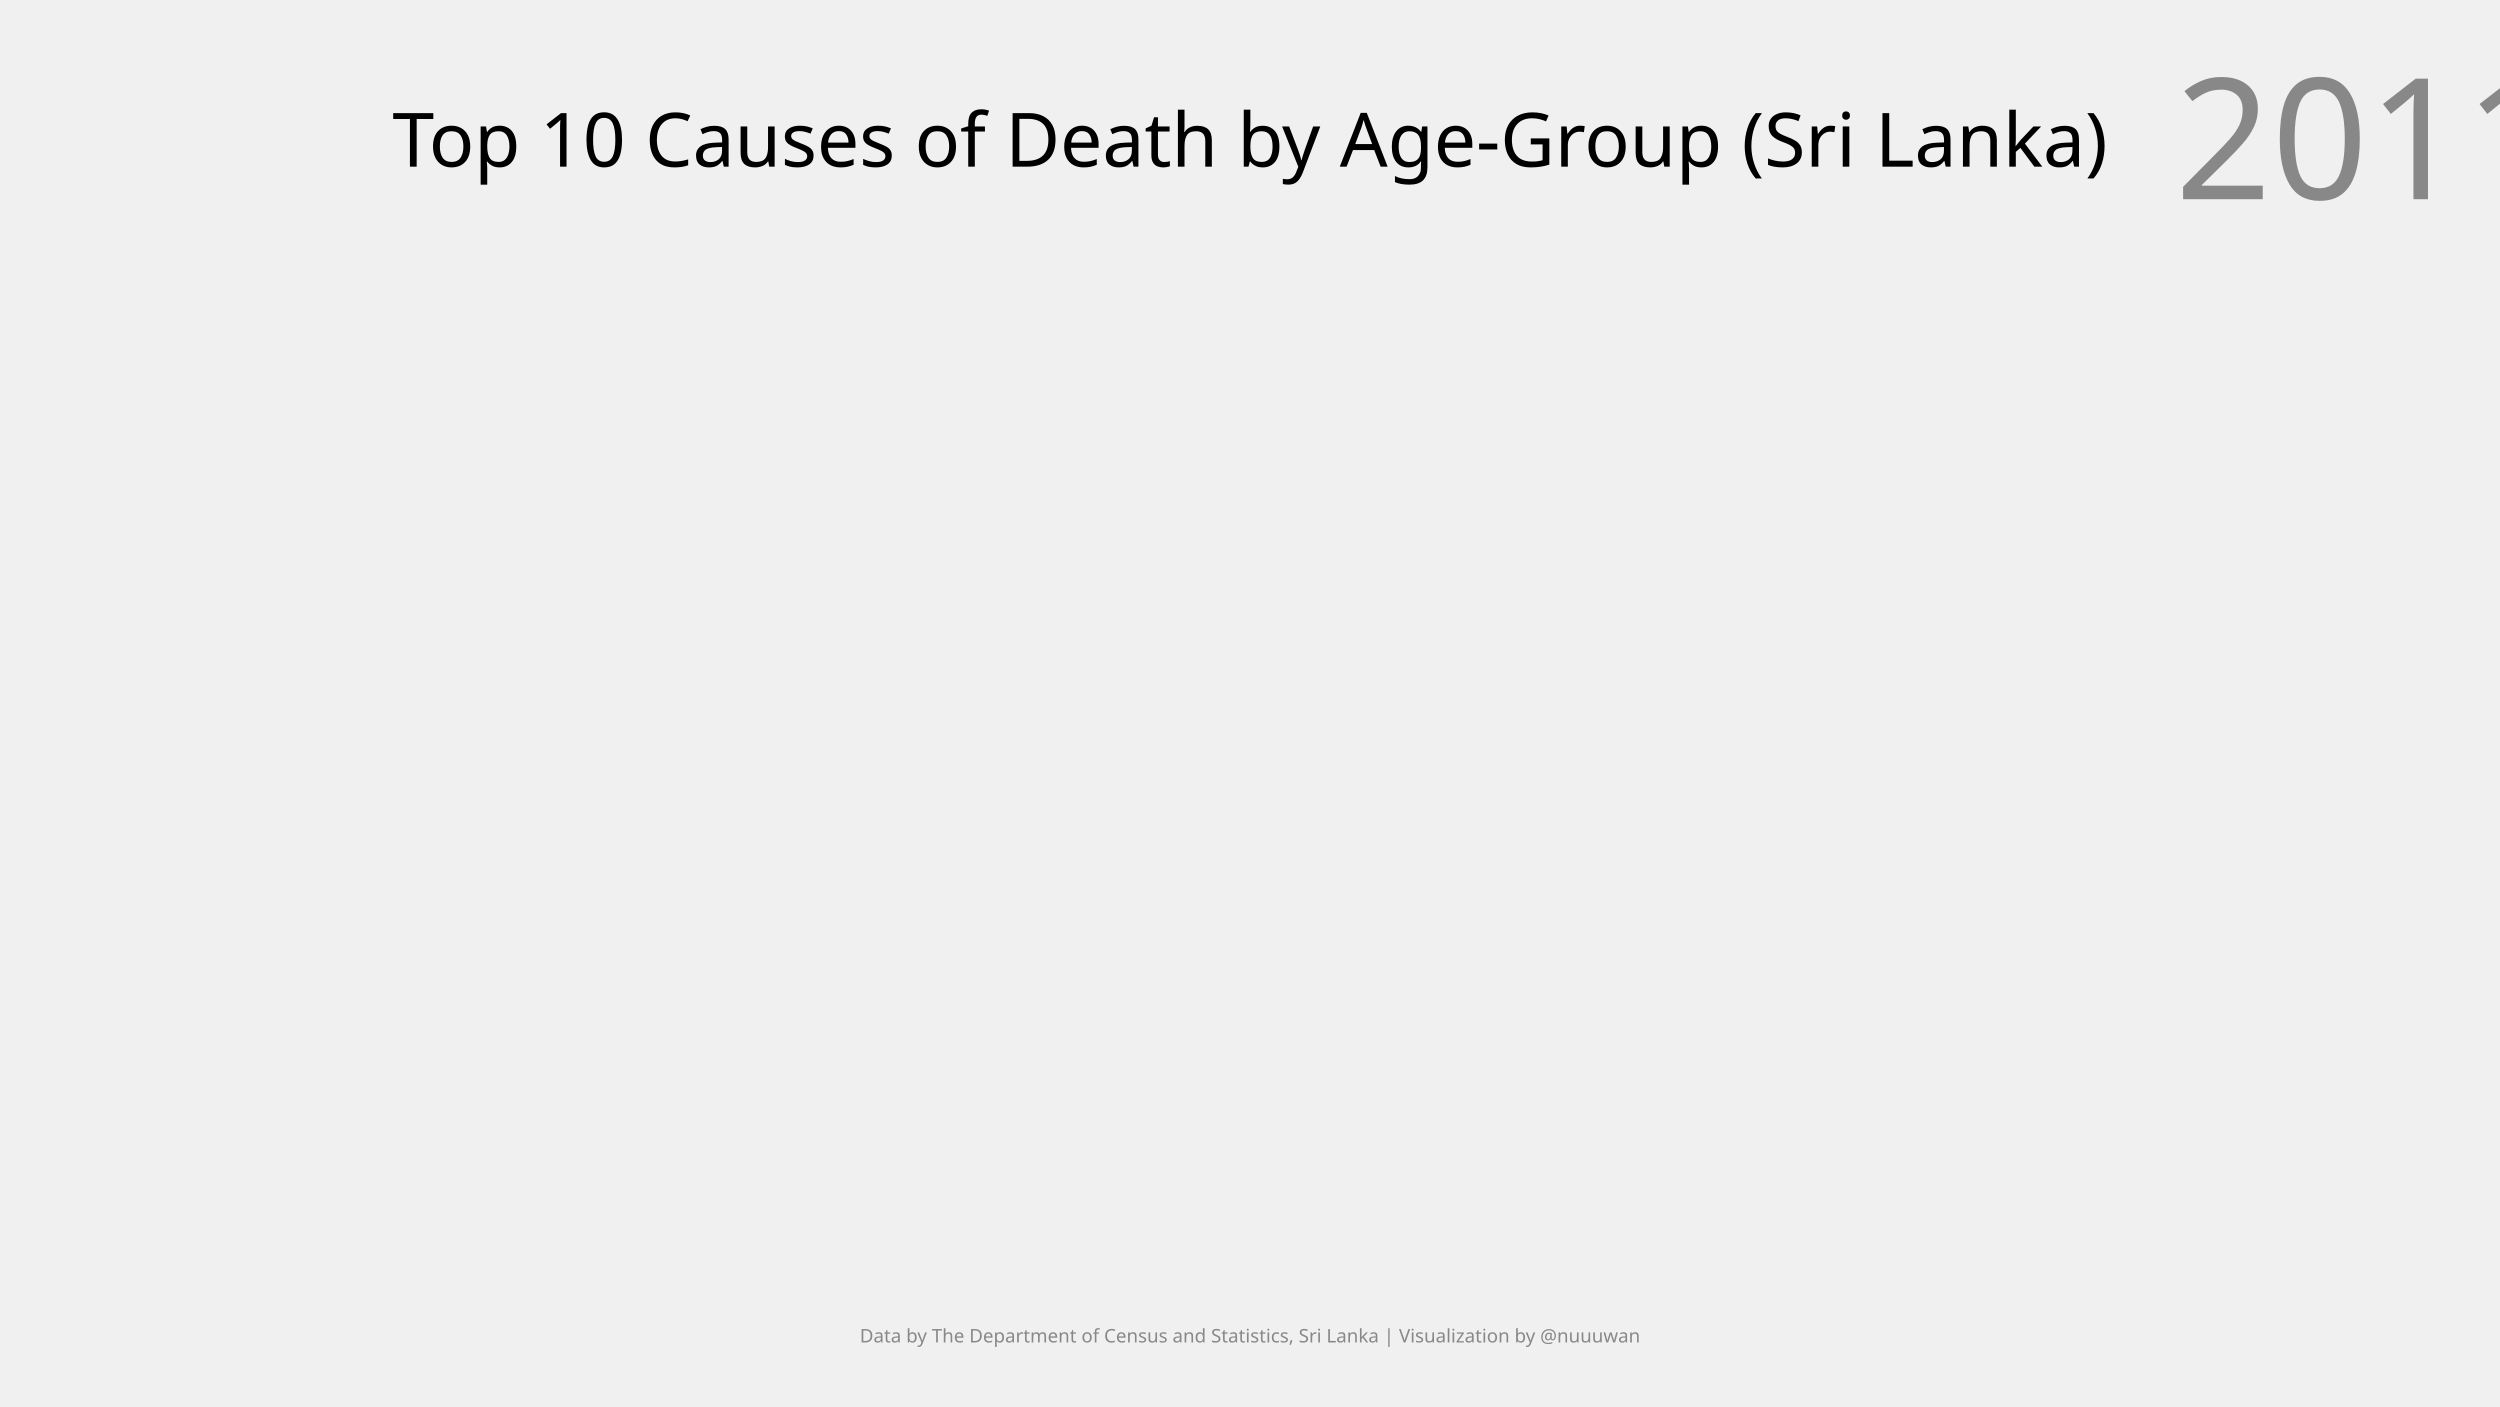
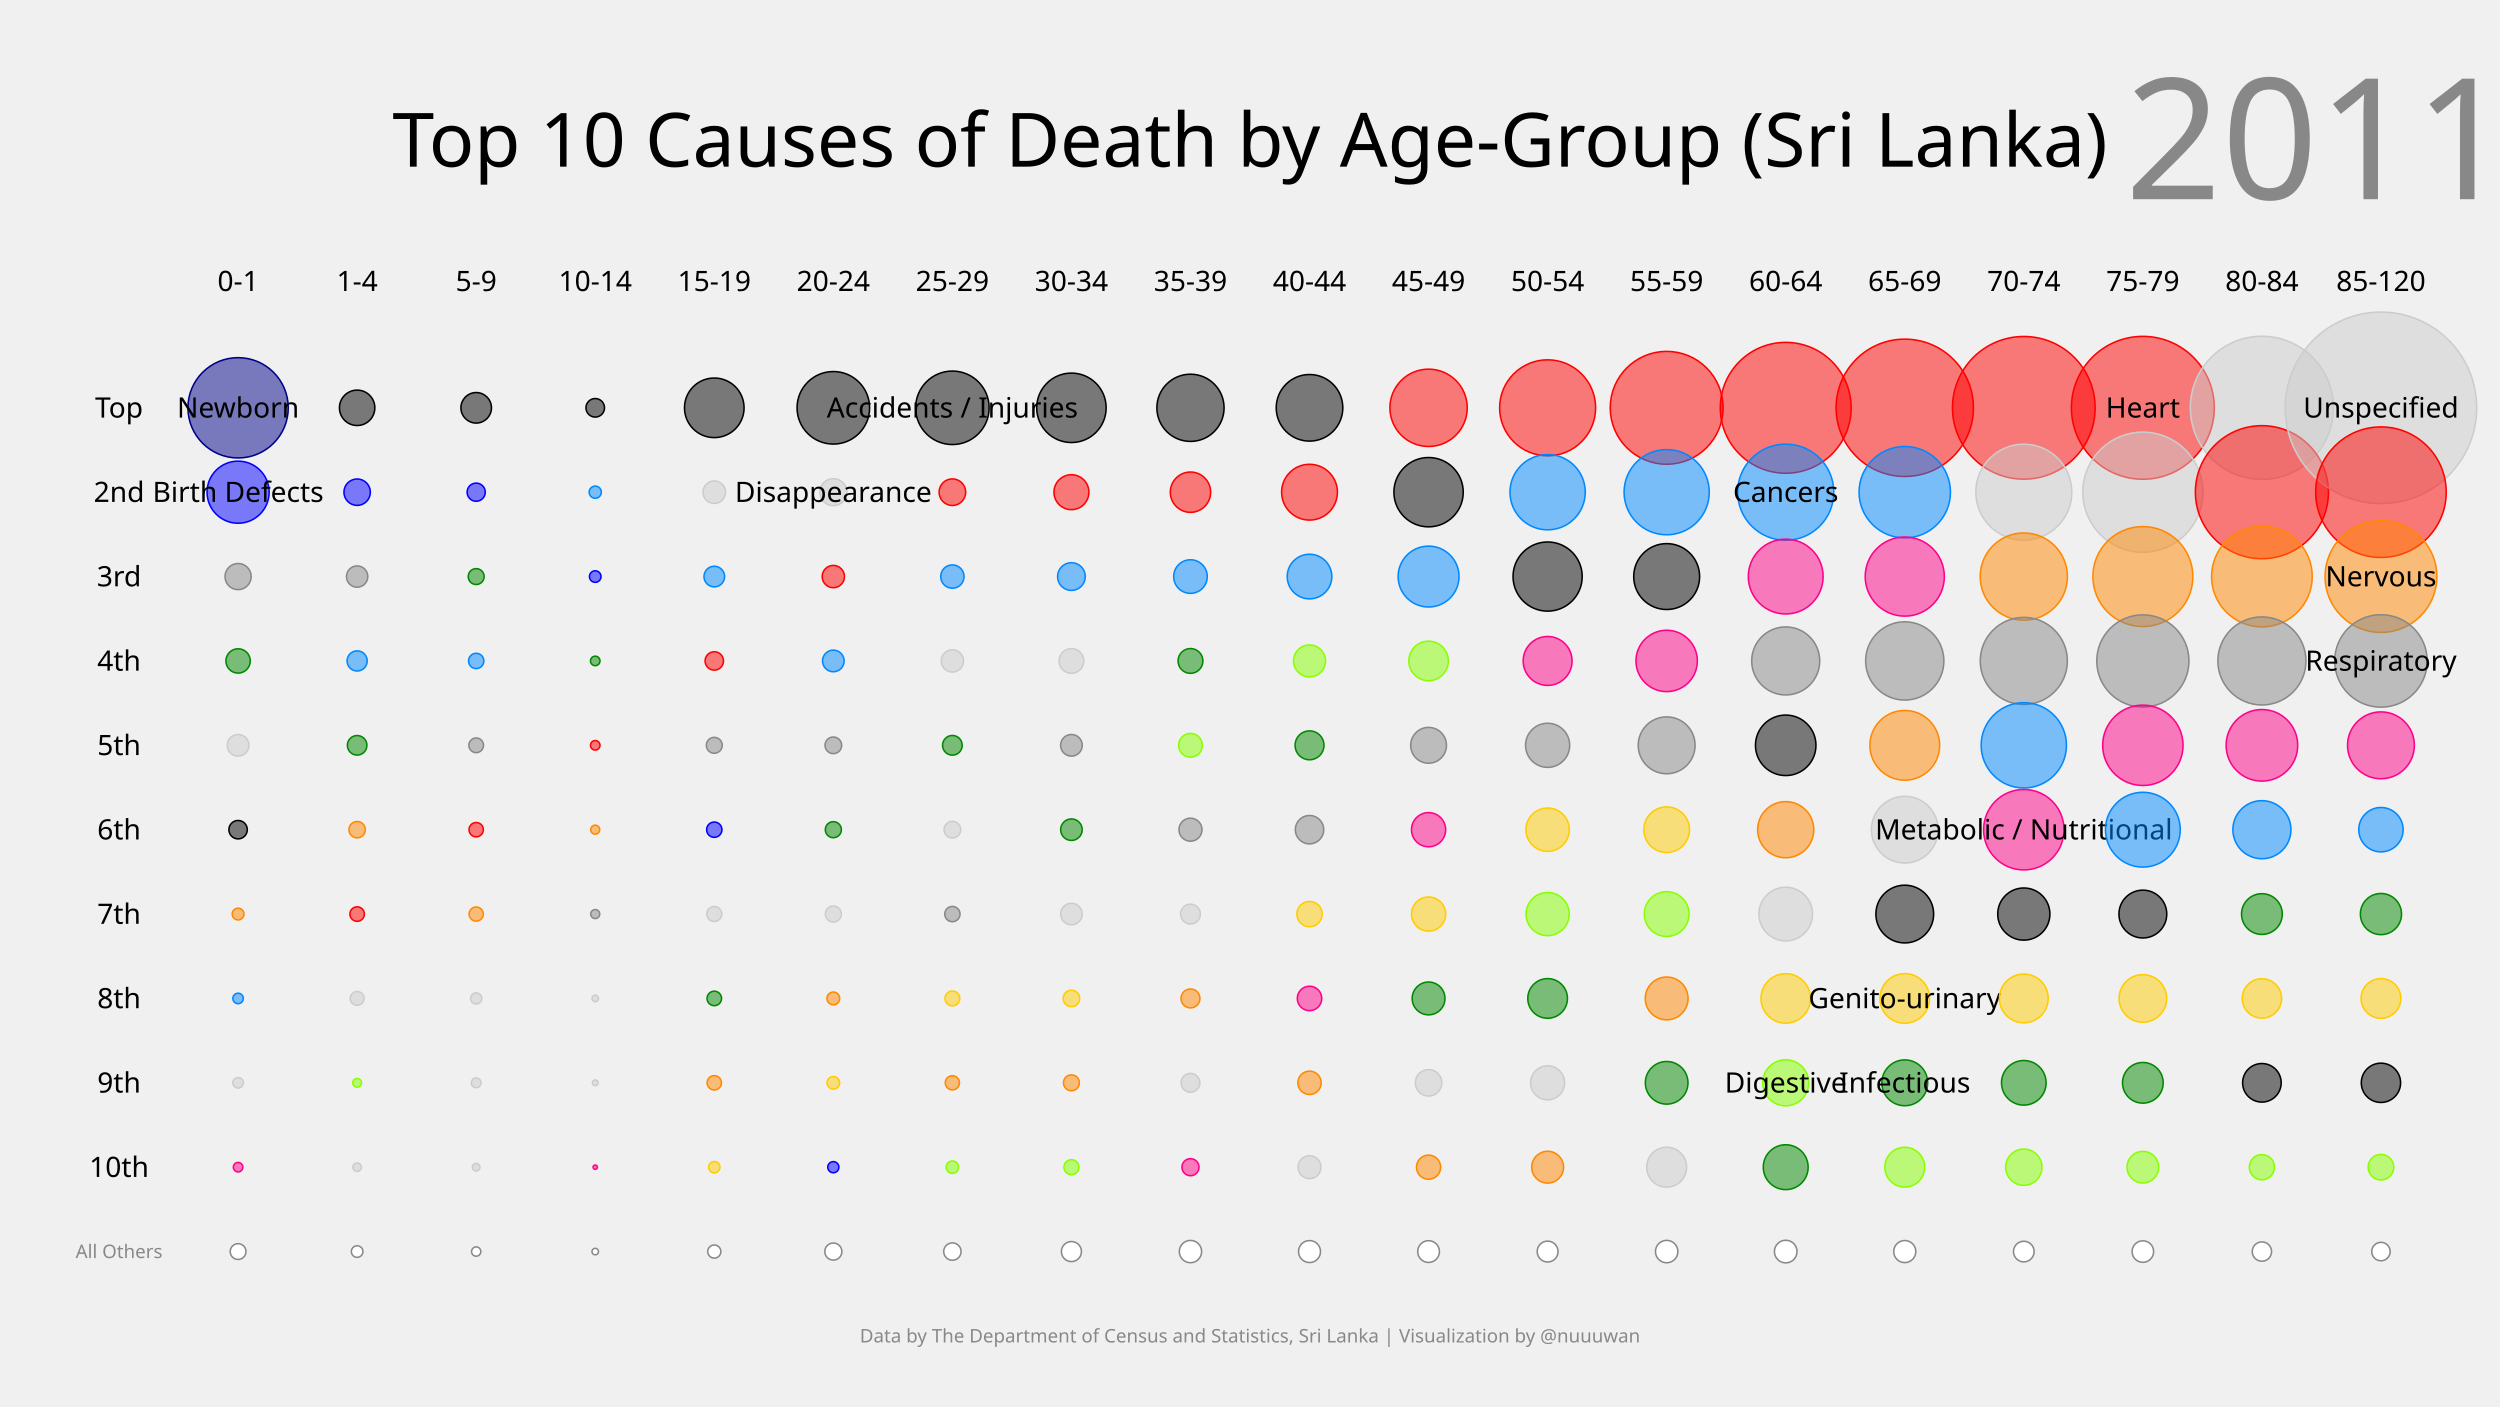
<svg xmlns="http://www.w3.org/2000/svg" width="1600" height="900">
  <g>
    <text x="800.0" y="90" text-anchor="middle" dominant-baseline="middle" font-size="48" font-family="P22 Johnston" fill="black">Top 10 Causes of Death by Age-Group (Sri Lanka)</text>
-     <text x="1392.0" y="90" text-anchor="start" dominant-baseline="middle" font-size="108" font-family="P22 Johnston" fill="#888">2011</text>
+     <text x="1360.0" y="90" text-anchor="start" dominant-baseline="middle" font-size="108" font-family="P22 Johnston" fill="#888">2011</text>
  </g>
-   <g />
+   <g>
+     <g>
+       <text x="152.381" y="180" text-anchor="middle" dominant-baseline="middle" font-size="18.0" font-family="P22 Johnston" fill="black">0-1</text>
+       <text x="76.19" y="261.0" text-anchor="middle" dominant-baseline="middle" font-size="18.0" font-family="P22 Johnston" fill="black">Top</text>
+       <circle cx="152.381" cy="261.0" r="32.101" stroke="#008" fill="#008" fill-opacity="0.5" />
+       <text x="152.381" y="261.0" text-anchor="middle" dominant-baseline="middle" font-size="18.0" font-family="P22 Johnston" fill="black">Newborn</text>
+       <text x="76.19" y="315.0" text-anchor="middle" dominant-baseline="middle" font-size="18.0" font-family="P22 Johnston" fill="black">2nd</text>
+       <circle cx="152.381" cy="315.0" r="19.873" stroke="#00f" fill="#00f" fill-opacity="0.5" />
+       <text x="152.381" y="315.0" text-anchor="middle" dominant-baseline="middle" font-size="18.0" font-family="P22 Johnston" fill="black">Birth Defects</text>
+       <text x="76.19" y="369.0" text-anchor="middle" dominant-baseline="middle" font-size="18.0" font-family="P22 Johnston" fill="black">3rd</text>
+       <circle cx="152.381" cy="369.0" r="8.371" stroke="#888" fill="#888" fill-opacity="0.5" />
+       <text x="76.19" y="423.0" text-anchor="middle" dominant-baseline="middle" font-size="18.0" font-family="P22 Johnston" fill="black">4th</text>
+       <circle cx="152.381" cy="423.0" r="7.795" stroke="#080" fill="#080" fill-opacity="0.5" />
+       <text x="76.19" y="477.0" text-anchor="middle" dominant-baseline="middle" font-size="18.0" font-family="P22 Johnston" fill="black">5th</text>
+       <circle cx="152.381" cy="477.0" r="6.93" stroke="#ccc" fill="#ccc" fill-opacity="0.5" />
+       <text x="76.19" y="531.0" text-anchor="middle" dominant-baseline="middle" font-size="18.0" font-family="P22 Johnston" fill="black">6th</text>
+       <circle cx="152.381" cy="531.0" r="5.898" stroke="#000" fill="#000" fill-opacity="0.5" />
+       <text x="76.19" y="585.0" text-anchor="middle" dominant-baseline="middle" font-size="18.0" font-family="P22 Johnston" fill="black">7th</text>
+       <circle cx="152.381" cy="585.0" r="3.77" stroke="#f80" fill="#f80" fill-opacity="0.5" />
+       <text x="76.19" y="639.0" text-anchor="middle" dominant-baseline="middle" font-size="18.0" font-family="P22 Johnston" fill="black">8th</text>
+       <circle cx="152.381" cy="639.0" r="3.357" stroke="#08f" fill="#08f" fill-opacity="0.5" />
+       <text x="76.19" y="693.0" text-anchor="middle" dominant-baseline="middle" font-size="18.0" font-family="P22 Johnston" fill="black">9th</text>
+       <circle cx="152.381" cy="693.0" r="3.357" stroke="#cccccc" fill="#cccccc" fill-opacity="0.5" />
+       <text x="76.19" y="747.0" text-anchor="middle" dominant-baseline="middle" font-size="18.0" font-family="P22 Johnston" fill="black">10th</text>
+       <circle cx="152.381" cy="747.0" r="3.051" stroke="#f08" fill="#f08" fill-opacity="0.5" />
+       <circle cx="152.381" cy="801.0" r="5.048" stroke="#888" fill="#fff" />
+       <text x="76.19" y="801.0" text-anchor="middle" dominant-baseline="middle" font-size="12" font-family="P22 Johnston" fill="#888">All Others</text>
+     </g>
+     <g>
+       <text x="228.571" y="180" text-anchor="middle" dominant-baseline="middle" font-size="18.0" font-family="P22 Johnston" fill="black">1-4</text>
+       <circle cx="228.571" cy="261.0" r="11.33" stroke="#000" fill="#000" fill-opacity="0.5" />
+       <circle cx="228.571" cy="315.0" r="8.458" stroke="#00f" fill="#00f" fill-opacity="0.5" />
+       <circle cx="228.571" cy="369.0" r="6.823" stroke="#888" fill="#888" fill-opacity="0.5" />
+       <circle cx="228.571" cy="423.0" r="6.454" stroke="#08f" fill="#08f" fill-opacity="0.5" />
+       <circle cx="228.571" cy="477.0" r="6.261" stroke="#080" fill="#080" fill-opacity="0.5" />
+       <circle cx="228.571" cy="531.0" r="5.238" stroke="#f80" fill="#f80" fill-opacity="0.5" />
+       <circle cx="228.571" cy="585.0" r="4.643" stroke="#f00" fill="#f00" fill-opacity="0.5" />
+       <circle cx="228.571" cy="639.0" r="4.427" stroke="#ccc" fill="#ccc" fill-opacity="0.5" />
+       <circle cx="228.571" cy="693.0" r="2.8" stroke="#8f0" fill="#8f0" fill-opacity="0.5" />
+       <circle cx="228.571" cy="747.0" r="2.711" stroke="#cccccc" fill="#cccccc" fill-opacity="0.5" />
+       <circle cx="228.571" cy="801.0" r="3.704" stroke="#888" fill="#fff" />
+     </g>
+     <g>
+       <text x="304.762" y="180" text-anchor="middle" dominant-baseline="middle" font-size="18.0" font-family="P22 Johnston" fill="black">5-9</text>
+       <circle cx="304.762" cy="261.0" r="9.775" stroke="#000" fill="#000" fill-opacity="0.5" />
+       <circle cx="304.762" cy="315.0" r="5.815" stroke="#00f" fill="#00f" fill-opacity="0.5" />
+       <circle cx="304.762" cy="369.0" r="5.096" stroke="#080" fill="#080" fill-opacity="0.5" />
+       <circle cx="304.762" cy="423.0" r="4.9" stroke="#08f" fill="#08f" fill-opacity="0.5" />
+       <circle cx="304.762" cy="477.0" r="4.696" stroke="#888" fill="#888" fill-opacity="0.5" />
+       <circle cx="304.762" cy="531.0" r="4.59" stroke="#f00" fill="#f00" fill-opacity="0.5" />
+       <circle cx="304.762" cy="585.0" r="4.537" stroke="#f80" fill="#f80" fill-opacity="0.5" />
+       <circle cx="304.762" cy="639.0" r="3.569" stroke="#ccc" fill="#ccc" fill-opacity="0.5" />
+       <circle cx="304.762" cy="693.0" r="3.13" stroke="#cccccc" fill="#cccccc" fill-opacity="0.5" />
+       <circle cx="304.762" cy="747.0" r="2.425" stroke="#cccccc" fill="#cccccc" fill-opacity="0.5" />
+       <circle cx="304.762" cy="801.0" r="2.97" stroke="#888" fill="#fff" />
+     </g>
+     <g>
+       <text x="380.952" y="180" text-anchor="middle" dominant-baseline="middle" font-size="18.0" font-family="P22 Johnston" fill="black">10-14</text>
+       <circle cx="380.952" cy="261.0" r="5.94" stroke="#000" fill="#000" fill-opacity="0.5" />
+       <circle cx="380.952" cy="315.0" r="3.897" stroke="#08f" fill="#08f" fill-opacity="0.5" />
+       <circle cx="380.952" cy="369.0" r="3.704" stroke="#00f" fill="#00f" fill-opacity="0.5" />
+       <circle cx="380.952" cy="423.0" r="3.051" stroke="#080" fill="#080" fill-opacity="0.5" />
+       <circle cx="380.952" cy="477.0" r="3.051" stroke="#f00" fill="#f00" fill-opacity="0.5" />
+       <circle cx="380.952" cy="531.0" r="2.886" stroke="#f80" fill="#f80" fill-opacity="0.5" />
+       <circle cx="380.952" cy="585.0" r="2.886" stroke="#888" fill="#888" fill-opacity="0.5" />
+       <circle cx="380.952" cy="639.0" r="2.1" stroke="#ccc" fill="#ccc" fill-opacity="0.5" />
+       <circle cx="380.952" cy="693.0" r="1.852" stroke="#cccccc" fill="#cccccc" fill-opacity="0.5" />
+       <circle cx="380.952" cy="747.0" r="1.4" stroke="#f08" fill="#f08" fill-opacity="0.5" />
+       <circle cx="380.952" cy="801.0" r="2.1" stroke="#888" fill="#fff" />
+     </g>
+     <g>
+       <text x="457.143" y="180" text-anchor="middle" dominant-baseline="middle" font-size="18.0" font-family="P22 Johnston" fill="black">15-19</text>
+       <circle cx="457.143" cy="261.0" r="19.068" stroke="#000" fill="#000" fill-opacity="0.5" />
+       <circle cx="457.143" cy="315.0" r="7.207" stroke="#cccccc" fill="#cccccc" fill-opacity="0.5" />
+       <circle cx="457.143" cy="369.0" r="6.604" stroke="#08f" fill="#08f" fill-opacity="0.5" />
+       <circle cx="457.143" cy="423.0" r="5.898" stroke="#f00" fill="#f00" fill-opacity="0.5" />
+       <circle cx="457.143" cy="477.0" r="5.096" stroke="#888" fill="#888" fill-opacity="0.5" />
+       <circle cx="457.143" cy="531.0" r="4.9" stroke="#00f" fill="#00f" fill-opacity="0.5" />
+       <circle cx="457.143" cy="585.0" r="4.799" stroke="#ccc" fill="#ccc" fill-opacity="0.5" />
+       <circle cx="457.143" cy="639.0" r="4.643" stroke="#080" fill="#080" fill-opacity="0.5" />
+       <circle cx="457.143" cy="693.0" r="4.59" stroke="#f80" fill="#f80" fill-opacity="0.5" />
+       <circle cx="457.143" cy="747.0" r="3.637" stroke="#fc0" fill="#fc0" fill-opacity="0.5" />
+       <circle cx="457.143" cy="801.0" r="4.2" stroke="#888" fill="#fff" />
+     </g>
+     <g>
+       <text x="533.333" y="180" text-anchor="middle" dominant-baseline="middle" font-size="18.0" font-family="P22 Johnston" fill="black">20-24</text>
+       <circle cx="533.333" cy="261.0" r="23.216" stroke="#000" fill="#000" fill-opacity="0.5" />
+       <circle cx="533.333" cy="315.0" r="8.659" stroke="#cccccc" fill="#cccccc" fill-opacity="0.5" />
+       <text x="533.333" y="315.0" text-anchor="middle" dominant-baseline="middle" font-size="18.0" font-family="P22 Johnston" fill="black">Disappearance</text>
+       <circle cx="533.333" cy="369.0" r="7.139" stroke="#f00" fill="#f00" fill-opacity="0.5" />
+       <circle cx="533.333" cy="423.0" r="6.93" stroke="#08f" fill="#08f" fill-opacity="0.5" />
+       <circle cx="533.333" cy="477.0" r="5.331" stroke="#888" fill="#888" fill-opacity="0.5" />
+       <circle cx="533.333" cy="531.0" r="5.144" stroke="#080" fill="#080" fill-opacity="0.5" />
+       <circle cx="533.333" cy="585.0" r="5.144" stroke="#ccc" fill="#ccc" fill-opacity="0.5" />
+       <circle cx="533.333" cy="639.0" r="4.082" stroke="#f80" fill="#f80" fill-opacity="0.5" />
+       <circle cx="533.333" cy="693.0" r="4.021" stroke="#fc0" fill="#fc0" fill-opacity="0.5" />
+       <circle cx="533.333" cy="747.0" r="3.569" stroke="#00f" fill="#00f" fill-opacity="0.5" />
+       <circle cx="533.333" cy="801.0" r="5.467" stroke="#888" fill="#fff" />
+     </g>
+     <g>
+       <text x="609.524" y="180" text-anchor="middle" dominant-baseline="middle" font-size="18.0" font-family="P22 Johnston" fill="black">25-29</text>
+       <circle cx="609.524" cy="261.0" r="23.52" stroke="#000" fill="#000" fill-opacity="0.5" />
+       <text x="609.524" y="261.0" text-anchor="middle" dominant-baseline="middle" font-size="18.0" font-family="P22 Johnston" fill="black">Accidents / Injuries</text>
+       <circle cx="609.524" cy="315.0" r="8.516" stroke="#f00" fill="#f00" fill-opacity="0.5" />
+       <circle cx="609.524" cy="369.0" r="7.474" stroke="#08f" fill="#08f" fill-opacity="0.5" />
+       <circle cx="609.524" cy="423.0" r="7.139" stroke="#cccccc" fill="#cccccc" fill-opacity="0.5" />
+       <circle cx="609.524" cy="477.0" r="6.3" stroke="#080" fill="#080" fill-opacity="0.5" />
+       <circle cx="609.524" cy="531.0" r="5.331" stroke="#ccc" fill="#ccc" fill-opacity="0.5" />
+       <circle cx="609.524" cy="585.0" r="4.9" stroke="#888" fill="#888" fill-opacity="0.5" />
+       <circle cx="609.524" cy="639.0" r="4.748" stroke="#fc0" fill="#fc0" fill-opacity="0.5" />
+       <circle cx="609.524" cy="693.0" r="4.537" stroke="#f80" fill="#f80" fill-opacity="0.5" />
+       <circle cx="609.524" cy="747.0" r="3.96" stroke="#8f0" fill="#8f0" fill-opacity="0.5" />
+       <circle cx="609.524" cy="801.0" r="5.556" stroke="#888" fill="#fff" />
+     </g>
+     <g>
+       <text x="685.714" y="180" text-anchor="middle" dominant-baseline="middle" font-size="18.0" font-family="P22 Johnston" fill="black">30-34</text>
+       <circle cx="685.714" cy="261.0" r="22.224" stroke="#000" fill="#000" fill-opacity="0.5" />
+       <circle cx="685.714" cy="315.0" r="11.178" stroke="#f00" fill="#f00" fill-opacity="0.5" />
+       <circle cx="685.714" cy="369.0" r="8.882" stroke="#08f" fill="#08f" fill-opacity="0.5" />
+       <circle cx="685.714" cy="423.0" r="7.92" stroke="#cccccc" fill="#cccccc" fill-opacity="0.5" />
+       <circle cx="685.714" cy="477.0" r="6.93" stroke="#888" fill="#888" fill-opacity="0.5" />
+       <circle cx="685.714" cy="531.0" r="6.894" stroke="#080" fill="#080" fill-opacity="0.5" />
+       <circle cx="685.714" cy="585.0" r="6.894" stroke="#ccc" fill="#ccc" fill-opacity="0.5" />
+       <circle cx="685.714" cy="639.0" r="5.285" stroke="#fc0" fill="#fc0" fill-opacity="0.5" />
+       <circle cx="685.714" cy="693.0" r="5.096" stroke="#f80" fill="#f80" fill-opacity="0.5" />
+       <circle cx="685.714" cy="747.0" r="4.799" stroke="#8f0" fill="#8f0" fill-opacity="0.5" />
+       <circle cx="685.714" cy="801.0" r="6.416" stroke="#888" fill="#fff" />
+     </g>
+     <g>
+       <text x="761.905" y="180" text-anchor="middle" dominant-baseline="middle" font-size="18.0" font-family="P22 Johnston" fill="black">35-39</text>
+       <circle cx="761.905" cy="261.0" r="21.507" stroke="#000" fill="#000" fill-opacity="0.5" />
+       <circle cx="761.905" cy="315.0" r="12.907" stroke="#f00" fill="#f00" fill-opacity="0.5" />
+       <circle cx="761.905" cy="369.0" r="10.754" stroke="#08f" fill="#08f" fill-opacity="0.5" />
+       <circle cx="761.905" cy="423.0" r="7.95" stroke="#080" fill="#080" fill-opacity="0.5" />
+       <circle cx="761.905" cy="477.0" r="7.604" stroke="#8f0" fill="#8f0" fill-opacity="0.5" />
+       <circle cx="761.905" cy="531.0" r="7.375" stroke="#888" fill="#888" fill-opacity="0.5" />
+       <circle cx="761.905" cy="585.0" r="6.339" stroke="#ccc" fill="#ccc" fill-opacity="0.5" />
+       <circle cx="761.905" cy="639.0" r="6.062" stroke="#f80" fill="#f80" fill-opacity="0.5" />
+       <circle cx="761.905" cy="693.0" r="6.022" stroke="#cccccc" fill="#cccccc" fill-opacity="0.5" />
+       <circle cx="761.905" cy="747.0" r="5.467" stroke="#f08" fill="#f08" fill-opacity="0.5" />
+       <circle cx="761.905" cy="801.0" r="7.139" stroke="#888" fill="#fff" />
+     </g>
+     <g>
+       <text x="838.095" y="180" text-anchor="middle" dominant-baseline="middle" font-size="18.0" font-family="P22 Johnston" fill="black">40-44</text>
+       <circle cx="838.095" cy="261.0" r="21.313" stroke="#000" fill="#000" fill-opacity="0.5" />
+       <circle cx="838.095" cy="315.0" r="17.86" stroke="#f00" fill="#f00" fill-opacity="0.5" />
+       <circle cx="838.095" cy="369.0" r="14.277" stroke="#08f" fill="#08f" fill-opacity="0.5" />
+       <circle cx="838.095" cy="423.0" r="10.24" stroke="#8f0" fill="#8f0" fill-opacity="0.5" />
+       <circle cx="838.095" cy="477.0" r="9.26" stroke="#080" fill="#080" fill-opacity="0.5" />
+       <circle cx="838.095" cy="531.0" r="9.1" stroke="#888" fill="#888" fill-opacity="0.5" />
+       <circle cx="838.095" cy="585.0" r="8.103" stroke="#fc0" fill="#fc0" fill-opacity="0.5" />
+       <circle cx="838.095" cy="639.0" r="7.826" stroke="#f08" fill="#f08" fill-opacity="0.5" />
+       <circle cx="838.095" cy="693.0" r="7.474" stroke="#f80" fill="#f80" fill-opacity="0.5" />
+       <circle cx="838.095" cy="747.0" r="7.342" stroke="#ccc" fill="#ccc" fill-opacity="0.5" />
+       <circle cx="838.095" cy="801.0" r="7.035" stroke="#888" fill="#fff" />
+     </g>
+     <g>
+       <text x="914.286" y="180" text-anchor="middle" dominant-baseline="middle" font-size="18.0" font-family="P22 Johnston" fill="black">45-49</text>
+       <circle cx="914.286" cy="261.0" r="24.749" stroke="#f00" fill="#f00" fill-opacity="0.5" />
+       <circle cx="914.286" cy="315.0" r="22.191" stroke="#000" fill="#000" fill-opacity="0.5" />
+       <circle cx="914.286" cy="369.0" r="19.487" stroke="#08f" fill="#08f" fill-opacity="0.5" />
+       <circle cx="914.286" cy="423.0" r="12.639" stroke="#8f0" fill="#8f0" fill-opacity="0.5" />
+       <circle cx="914.286" cy="477.0" r="11.459" stroke="#888" fill="#888" fill-opacity="0.5" />
+       <circle cx="914.286" cy="531.0" r="10.934" stroke="#f08" fill="#f08" fill-opacity="0.5" />
+       <circle cx="914.286" cy="585.0" r="10.934" stroke="#fc0" fill="#fc0" fill-opacity="0.5" />
+       <circle cx="914.286" cy="639.0" r="10.5" stroke="#080" fill="#080" fill-opacity="0.5" />
+       <circle cx="914.286" cy="693.0" r="8.487" stroke="#ccc" fill="#ccc" fill-opacity="0.5" />
+       <circle cx="914.286" cy="747.0" r="7.732" stroke="#f80" fill="#f80" fill-opacity="0.5" />
+       <circle cx="914.286" cy="801.0" r="6.965" stroke="#888" fill="#fff" />
+     </g>
+     <g>
+       <text x="990.476" y="180" text-anchor="middle" dominant-baseline="middle" font-size="18.0" font-family="P22 Johnston" fill="black">50-54</text>
+       <circle cx="990.476" cy="261.0" r="30.72" stroke="#f00" fill="#f00" fill-opacity="0.5" />
+       <circle cx="990.476" cy="315.0" r="24.097" stroke="#08f" fill="#08f" fill-opacity="0.5" />
+       <circle cx="990.476" cy="369.0" r="22.136" stroke="#000" fill="#000" fill-opacity="0.5" />
+       <circle cx="990.476" cy="423.0" r="15.652" stroke="#f08" fill="#f08" fill-opacity="0.5" />
+       <circle cx="990.476" cy="477.0" r="14.122" stroke="#888" fill="#888" fill-opacity="0.5" />
+       <circle cx="990.476" cy="531.0" r="13.877" stroke="#fc0" fill="#fc0" fill-opacity="0.5" />
+       <circle cx="990.476" cy="585.0" r="13.806" stroke="#8f0" fill="#8f0" fill-opacity="0.5" />
+       <circle cx="990.476" cy="639.0" r="12.697" stroke="#080" fill="#080" fill-opacity="0.5" />
+       <circle cx="990.476" cy="693.0" r="10.889" stroke="#ccc" fill="#ccc" fill-opacity="0.5" />
+       <circle cx="990.476" cy="747.0" r="10.192" stroke="#f80" fill="#f80" fill-opacity="0.5" />
+       <circle cx="990.476" cy="801.0" r="6.678" stroke="#888" fill="#fff" />
+     </g>
+     <g>
+       <text x="1066.667" y="180" text-anchor="middle" dominant-baseline="middle" font-size="18.0" font-family="P22 Johnston" fill="black">55-59</text>
+       <circle cx="1066.667" cy="261.0" r="36.116" stroke="#f00" fill="#f00" fill-opacity="0.5" />
+       <circle cx="1066.667" cy="315.0" r="27.264" stroke="#08f" fill="#08f" fill-opacity="0.5" />
+       <circle cx="1066.667" cy="369.0" r="21.093" stroke="#000" fill="#000" fill-opacity="0.5" />
+       <circle cx="1066.667" cy="423.0" r="19.637" stroke="#f08" fill="#f08" fill-opacity="0.5" />
+       <circle cx="1066.667" cy="477.0" r="18.2" stroke="#888" fill="#888" fill-opacity="0.5" />
+       <circle cx="1066.667" cy="531.0" r="14.6" stroke="#fc0" fill="#fc0" fill-opacity="0.5" />
+       <circle cx="1066.667" cy="585.0" r="14.312" stroke="#8f0" fill="#8f0" fill-opacity="0.5" />
+       <circle cx="1066.667" cy="639.0" r="13.699" stroke="#f80" fill="#f80" fill-opacity="0.5" />
+       <circle cx="1066.667" cy="693.0" r="13.646" stroke="#080" fill="#080" fill-opacity="0.5" />
+       <circle cx="1066.667" cy="747.0" r="12.774" stroke="#ccc" fill="#ccc" fill-opacity="0.5" />
+       <circle cx="1066.667" cy="801.0" r="7.173" stroke="#888" fill="#fff" />
+     </g>
+     <g>
+       <text x="1142.857" y="180" text-anchor="middle" dominant-baseline="middle" font-size="18.0" font-family="P22 Johnston" fill="black">60-64</text>
+       <circle cx="1142.857" cy="261.0" r="41.877" stroke="#f00" fill="#f00" fill-opacity="0.5" />
+       <circle cx="1142.857" cy="315.0" r="30.768" stroke="#08f" fill="#08f" fill-opacity="0.5" />
+       <text x="1142.857" y="315.0" text-anchor="middle" dominant-baseline="middle" font-size="18.0" font-family="P22 Johnston" fill="black">Cancers</text>
+       <circle cx="1142.857" cy="369.0" r="23.944" stroke="#f08" fill="#f08" fill-opacity="0.5" />
+       <circle cx="1142.857" cy="423.0" r="21.768" stroke="#888" fill="#888" fill-opacity="0.5" />
+       <circle cx="1142.857" cy="477.0" r="19.361" stroke="#000" fill="#000" fill-opacity="0.5" />
+       <circle cx="1142.857" cy="531.0" r="17.97" stroke="#f80" fill="#f80" fill-opacity="0.5" />
+       <circle cx="1142.857" cy="585.0" r="17.175" stroke="#ccc" fill="#ccc" fill-opacity="0.5" />
+       <circle cx="1142.857" cy="639.0" r="15.839" stroke="#fc0" fill="#fc0" fill-opacity="0.5" />
+       <circle cx="1142.857" cy="693.0" r="14.733" stroke="#8f0" fill="#8f0" fill-opacity="0.5" />
+       <text x="1142.857" y="693.0" text-anchor="middle" dominant-baseline="middle" font-size="18.0" font-family="P22 Johnston" fill="black">Digestive</text>
+       <circle cx="1142.857" cy="747.0" r="14.363" stroke="#080" fill="#080" fill-opacity="0.5" />
+       <circle cx="1142.857" cy="801.0" r="7.241" stroke="#888" fill="#fff" />
+     </g>
+     <g>
+       <text x="1219.048" y="180" text-anchor="middle" dominant-baseline="middle" font-size="18.0" font-family="P22 Johnston" fill="black">65-69</text>
+       <circle cx="1219.048" cy="261.0" r="43.95" stroke="#f00" fill="#f00" fill-opacity="0.5" />
+       <circle cx="1219.048" cy="315.0" r="29.25" stroke="#08f" fill="#08f" fill-opacity="0.5" />
+       <circle cx="1219.048" cy="369.0" r="25.326" stroke="#f08" fill="#f08" fill-opacity="0.5" />
+       <circle cx="1219.048" cy="423.0" r="25.044" stroke="#888" fill="#888" fill-opacity="0.5" />
+       <circle cx="1219.048" cy="477.0" r="22.323" stroke="#f80" fill="#f80" fill-opacity="0.5" />
+       <circle cx="1219.048" cy="531.0" r="21.359" stroke="#ccc" fill="#ccc" fill-opacity="0.5" />
+       <circle cx="1219.048" cy="585.0" r="18.481" stroke="#000" fill="#000" fill-opacity="0.5" />
+       <circle cx="1219.048" cy="639.0" r="15.886" stroke="#fc0" fill="#fc0" fill-opacity="0.5" />
+       <text x="1219.048" y="639.0" text-anchor="middle" dominant-baseline="middle" font-size="18.0" font-family="P22 Johnston" fill="black">Genito-urinary</text>
+       <circle cx="1219.048" cy="693.0" r="14.667" stroke="#080" fill="#080" fill-opacity="0.5" />
+       <text x="1219.048" y="693.0" text-anchor="middle" dominant-baseline="middle" font-size="18.0" font-family="P22 Johnston" fill="black">Infectious</text>
+       <circle cx="1219.048" cy="747.0" r="12.755" stroke="#8f0" fill="#8f0" fill-opacity="0.5" />
+       <circle cx="1219.048" cy="801.0" r="7.07" stroke="#888" fill="#fff" />
+     </g>
+     <g>
+       <text x="1295.238" y="180" text-anchor="middle" dominant-baseline="middle" font-size="18.0" font-family="P22 Johnston" fill="black">70-74</text>
+       <circle cx="1295.238" cy="261.0" r="45.656" stroke="#f00" fill="#f00" fill-opacity="0.5" />
+       <circle cx="1295.238" cy="315.0" r="30.712" stroke="#ccc" fill="#ccc" fill-opacity="0.5" />
+       <circle cx="1295.238" cy="369.0" r="27.912" stroke="#f80" fill="#f80" fill-opacity="0.5" />
+       <circle cx="1295.238" cy="423.0" r="27.877" stroke="#888" fill="#888" fill-opacity="0.5" />
+       <circle cx="1295.238" cy="477.0" r="27.3" stroke="#08f" fill="#08f" fill-opacity="0.5" />
+       <circle cx="1295.238" cy="531.0" r="25.748" stroke="#f08" fill="#f08" fill-opacity="0.5" />
+       <text x="1295.238" y="531.0" text-anchor="middle" dominant-baseline="middle" font-size="18.0" font-family="P22 Johnston" fill="black">Metabolic / Nutritional</text>
+       <circle cx="1295.238" cy="585.0" r="16.698" stroke="#000" fill="#000" fill-opacity="0.5" />
+       <circle cx="1295.238" cy="639.0" r="15.605" stroke="#fc0" fill="#fc0" fill-opacity="0.5" />
+       <circle cx="1295.238" cy="693.0" r="14.277" stroke="#080" fill="#080" fill-opacity="0.5" />
+       <circle cx="1295.238" cy="747.0" r="11.608" stroke="#8f0" fill="#8f0" fill-opacity="0.5" />
+       <circle cx="1295.238" cy="801.0" r="6.604" stroke="#888" fill="#fff" />
+     </g>
+     <g>
+       <text x="1371.429" y="180" text-anchor="middle" dominant-baseline="middle" font-size="18.0" font-family="P22 Johnston" fill="black">75-79</text>
+       <circle cx="1371.429" cy="261.0" r="45.726" stroke="#f00" fill="#f00" fill-opacity="0.5" />
+       <text x="1371.429" y="261.0" text-anchor="middle" dominant-baseline="middle" font-size="18.0" font-family="P22 Johnston" fill="black">Heart</text>
+       <circle cx="1371.429" cy="315.0" r="38.43" stroke="#ccc" fill="#ccc" fill-opacity="0.5" />
+       <circle cx="1371.429" cy="369.0" r="31.994" stroke="#f80" fill="#f80" fill-opacity="0.5" />
+       <circle cx="1371.429" cy="423.0" r="29.5" stroke="#888" fill="#888" fill-opacity="0.5" />
+       <circle cx="1371.429" cy="477.0" r="25.72" stroke="#f08" fill="#f08" fill-opacity="0.5" />
+       <circle cx="1371.429" cy="531.0" r="23.944" stroke="#08f" fill="#08f" fill-opacity="0.5" />
+       <circle cx="1371.429" cy="585.0" r="15.304" stroke="#000" fill="#000" fill-opacity="0.5" />
+       <circle cx="1371.429" cy="639.0" r="15.224" stroke="#fc0" fill="#fc0" fill-opacity="0.5" />
+       <circle cx="1371.429" cy="693.0" r="13.021" stroke="#080" fill="#080" fill-opacity="0.5" />
+       <circle cx="1371.429" cy="747.0" r="10.12" stroke="#8f0" fill="#8f0" fill-opacity="0.5" />
+       <circle cx="1371.429" cy="801.0" r="6.894" stroke="#888" fill="#fff" />
+     </g>
+     <g>
+       <text x="1447.619" y="180" text-anchor="middle" dominant-baseline="middle" font-size="18.0" font-family="P22 Johnston" fill="black">80-84</text>
+       <circle cx="1447.619" cy="261.0" r="45.795" stroke="#ccc" fill="#ccc" fill-opacity="0.5" />
+       <circle cx="1447.619" cy="315.0" r="42.579" stroke="#f00" fill="#f00" fill-opacity="0.5" />
+       <circle cx="1447.619" cy="369.0" r="32.215" stroke="#f80" fill="#f80" fill-opacity="0.5" />
+       <circle cx="1447.619" cy="423.0" r="28.183" stroke="#888" fill="#888" fill-opacity="0.5" />
+       <circle cx="1447.619" cy="477.0" r="22.908" stroke="#f08" fill="#f08" fill-opacity="0.5" />
+       <circle cx="1447.619" cy="531.0" r="18.586" stroke="#08f" fill="#08f" fill-opacity="0.5" />
+       <circle cx="1447.619" cy="585.0" r="13.04" stroke="#080" fill="#080" fill-opacity="0.5" />
+       <circle cx="1447.619" cy="639.0" r="12.6" stroke="#fc0" fill="#fc0" fill-opacity="0.5" />
+       <circle cx="1447.619" cy="693.0" r="12.345" stroke="#000" fill="#000" fill-opacity="0.5" />
+       <circle cx="1447.619" cy="747.0" r="8.073" stroke="#8f0" fill="#8f0" fill-opacity="0.5" />
+       <circle cx="1447.619" cy="801.0" r="6.182" stroke="#888" fill="#fff" />
+     </g>
+     <g>
+       <text x="1523.81" y="180" text-anchor="middle" dominant-baseline="middle" font-size="18.0" font-family="P22 Johnston" fill="black">85-120</text>
+       <circle cx="1523.81" cy="261.0" r="61.273" stroke="#ccc" fill="#ccc" fill-opacity="0.5" />
+       <text x="1523.81" y="261.0" text-anchor="middle" dominant-baseline="middle" font-size="18.0" font-family="P22 Johnston" fill="black">Unspecified</text>
+       <circle cx="1523.81" cy="315.0" r="41.778" stroke="#f00" fill="#f00" fill-opacity="0.5" />
+       <circle cx="1523.81" cy="369.0" r="35.789" stroke="#f80" fill="#f80" fill-opacity="0.5" />
+       <text x="1523.81" y="369.0" text-anchor="middle" dominant-baseline="middle" font-size="18.0" font-family="P22 Johnston" fill="black">Nervous</text>
+       <circle cx="1523.81" cy="423.0" r="29.599" stroke="#888" fill="#888" fill-opacity="0.5" />
+       <text x="1523.81" y="423.0" text-anchor="middle" dominant-baseline="middle" font-size="18.0" font-family="P22 Johnston" fill="black">Respiratory</text>
+       <circle cx="1523.81" cy="477.0" r="21.393" stroke="#f08" fill="#f08" fill-opacity="0.5" />
+       <circle cx="1523.81" cy="531.0" r="14.208" stroke="#08f" fill="#08f" fill-opacity="0.5" />
+       <circle cx="1523.81" cy="585.0" r="13.17" stroke="#080" fill="#080" fill-opacity="0.5" />
+       <circle cx="1523.81" cy="639.0" r="12.716" stroke="#fc0" fill="#fc0" fill-opacity="0.5" />
+       <circle cx="1523.81" cy="693.0" r="12.581" stroke="#000" fill="#000" fill-opacity="0.5" />
+       <circle cx="1523.81" cy="747.0" r="8.193" stroke="#8f0" fill="#8f0" fill-opacity="0.5" />
+       <circle cx="1523.81" cy="801.0" r="5.898" stroke="#888" fill="#fff" />
+     </g>
+   </g>
  <g>
    <text x="800.0" y="855.0" text-anchor="middle" dominant-baseline="middle" font-size="12" font-family="P22 Johnston" fill="#888">Data by The Department of Census and Statistics, Sri Lanka | Visualization by @nuuuwan</text>
  </g>
</svg>
